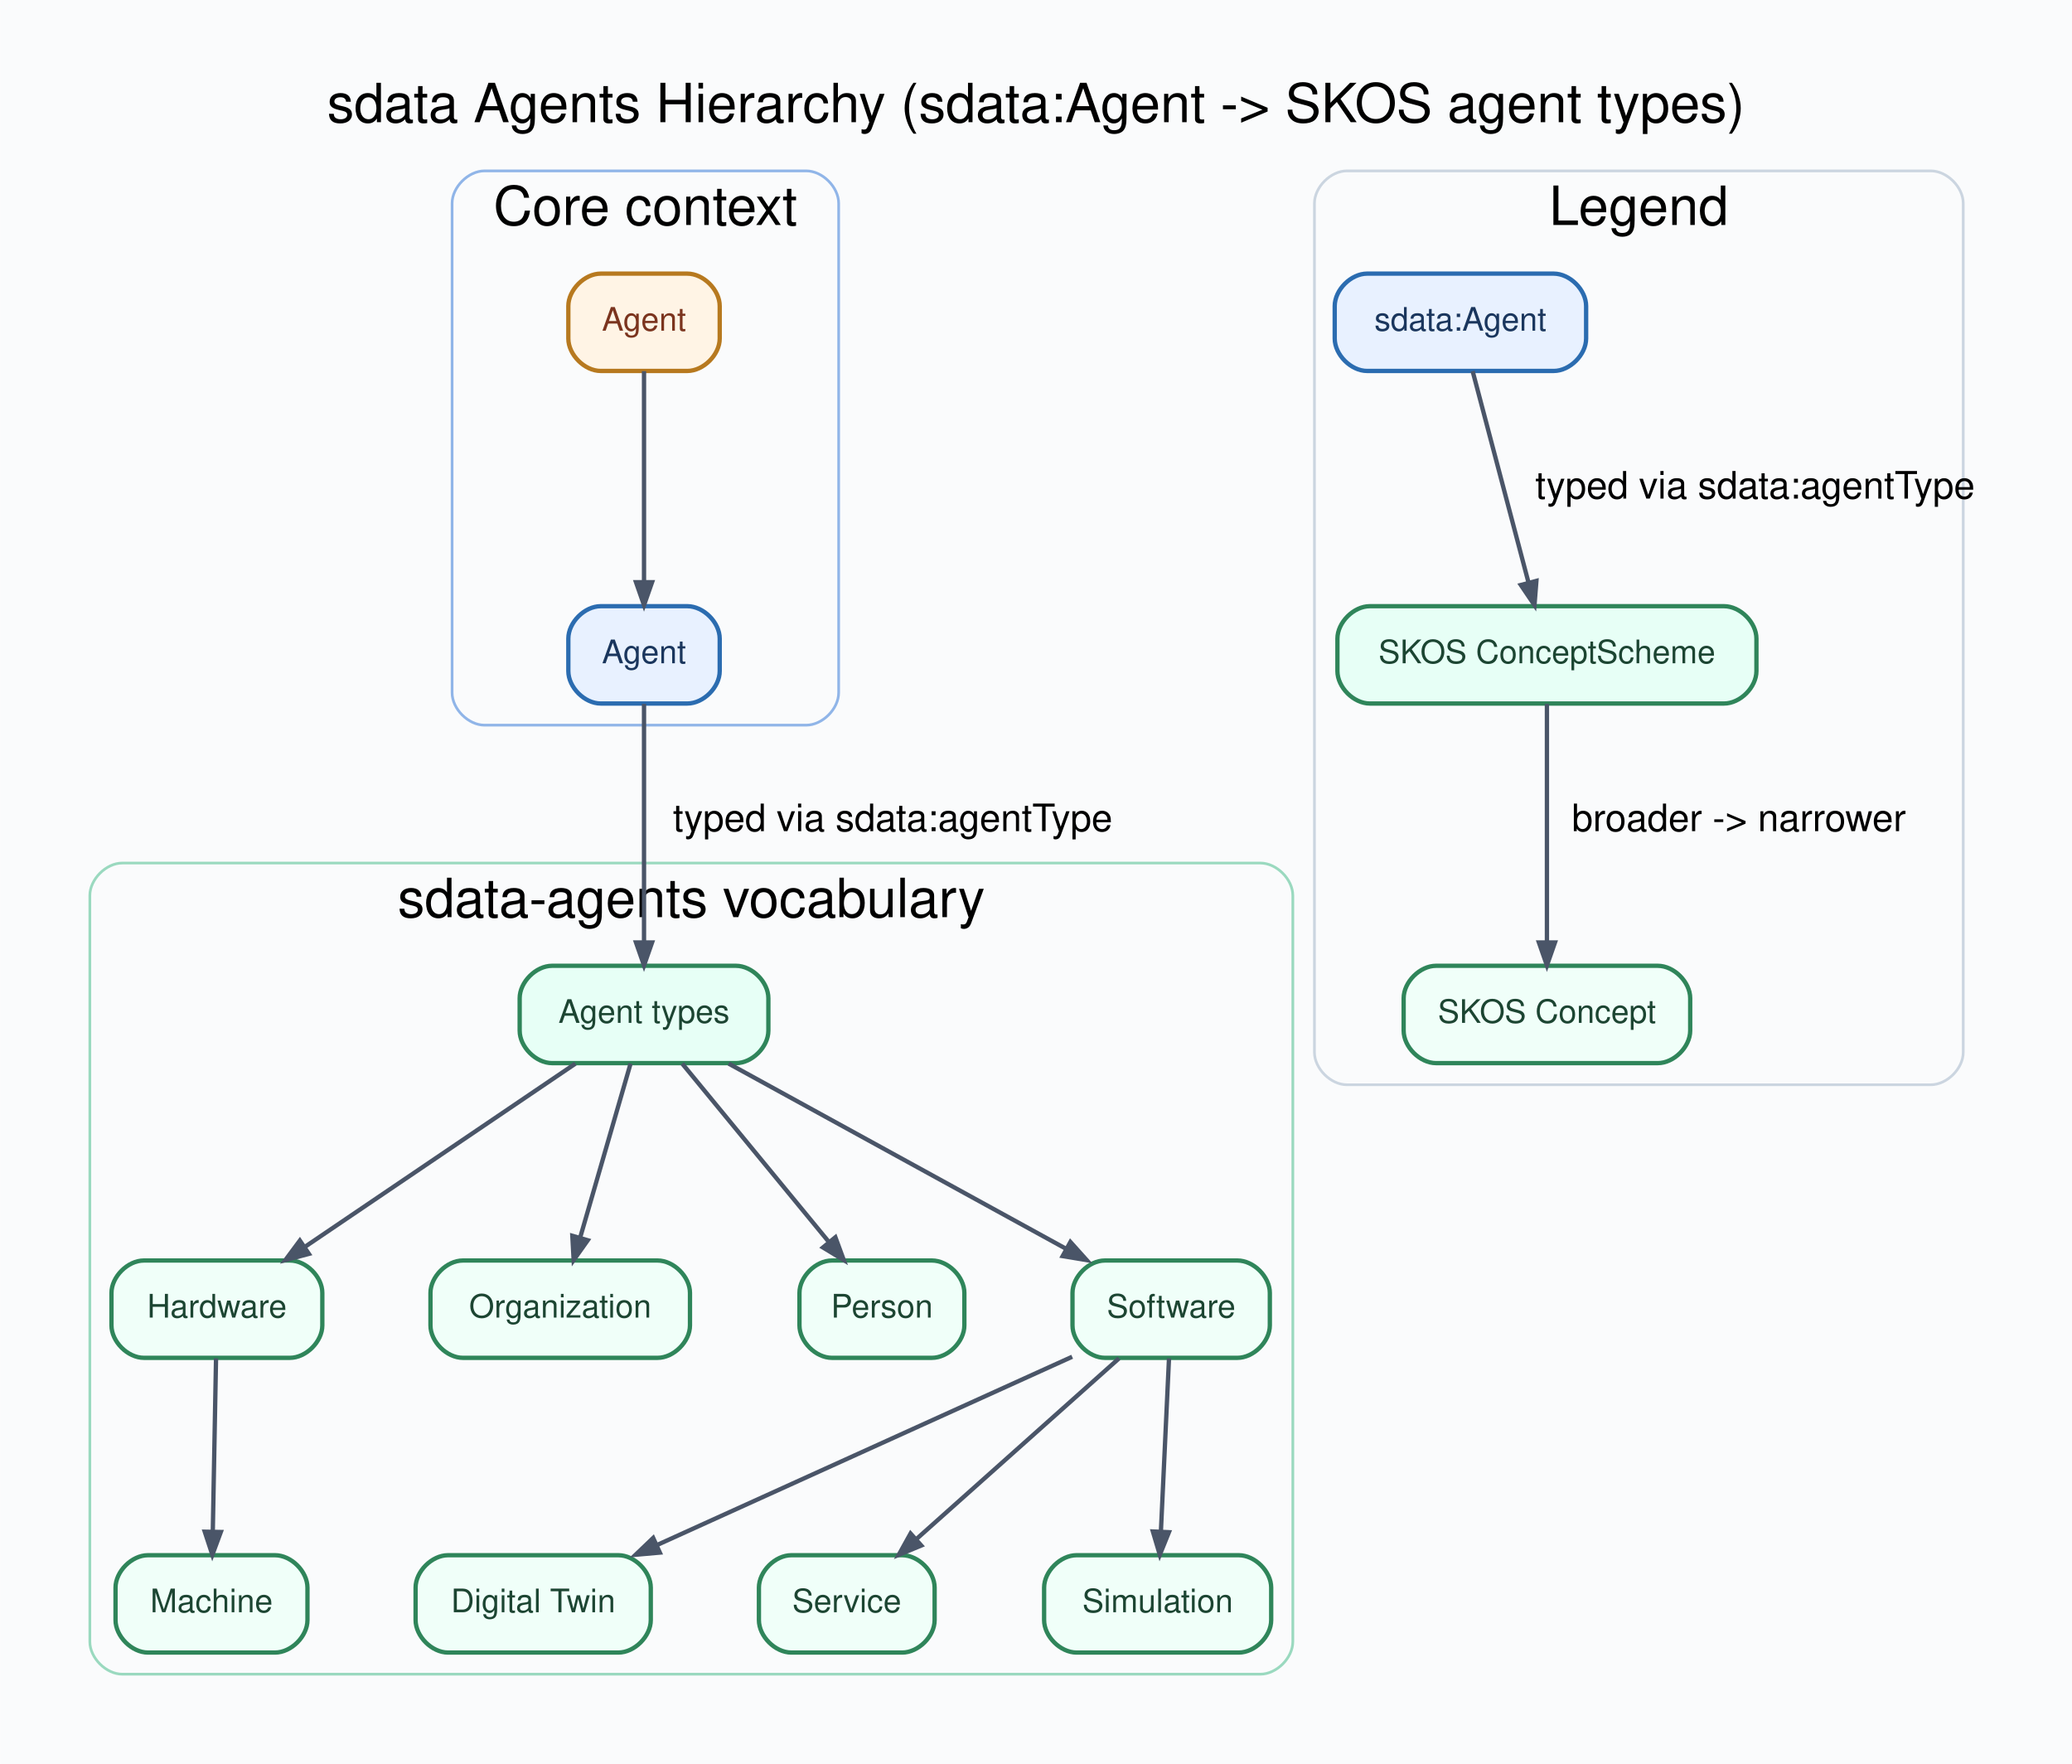
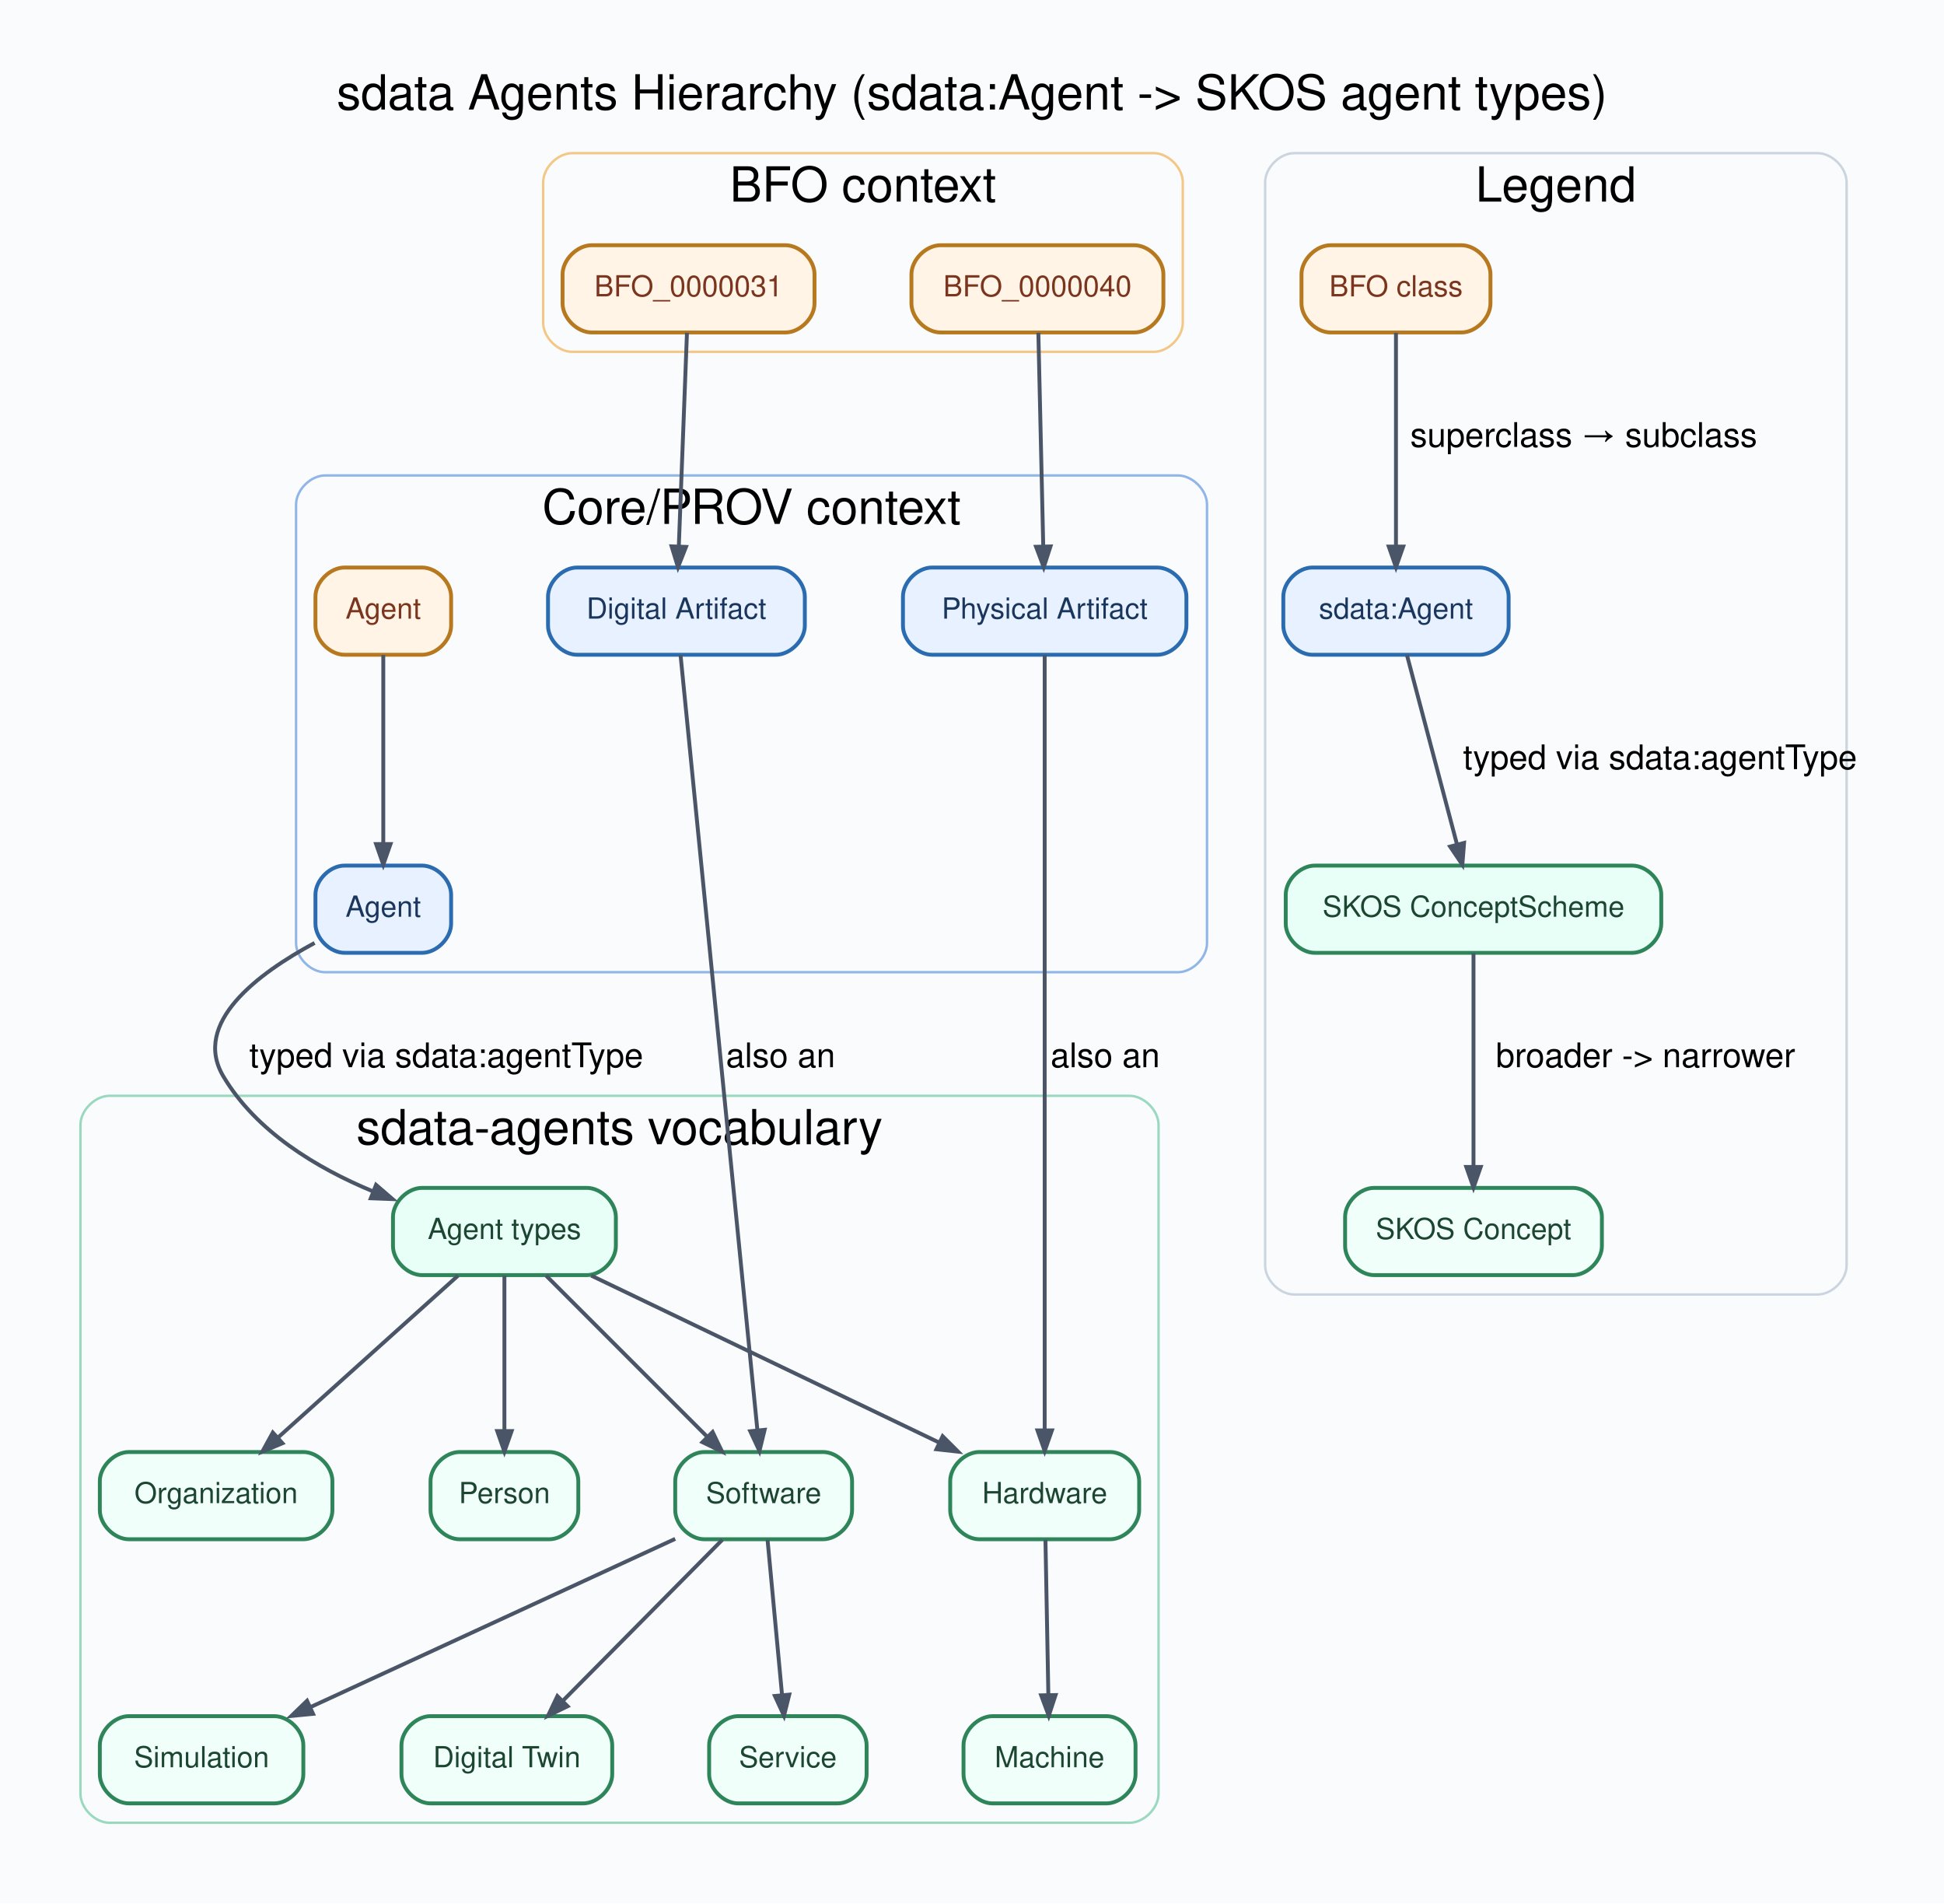
- <svg xmlns="http://www.w3.org/2000/svg" width="766pt" height="652pt" viewBox="0.00 0.00 766.40 652.40">
-   <g id="graph0" class="graph" transform="scale(1 1) rotate(0) translate(25.2 627.2)">
-     <polygon fill="#fafbfc" stroke="transparent" points="-25.2,25.2 -25.2,-627.2 741.2,-627.2 741.2,25.2 -25.2,25.2" />
-     <text text-anchor="middle" x="358" y="-582" font-family="Helvetica,sans-Serif" font-size="20.00">sdata Agents Hierarchy (sdata:Agent -&gt; SKOS agent types)</text>
+ <svg xmlns="http://www.w3.org/2000/svg" width="802pt" height="785pt" viewBox="0.00 0.00 802.40 785.40">
+   <g id="graph0" class="graph" transform="scale(1 1) rotate(0) translate(25.2 760.2)">
+     <polygon fill="#fafbfc" stroke="transparent" points="-25.2,25.2 -25.2,-760.2 777.2,-760.2 777.2,25.2 -25.2,25.2" />
+     <text text-anchor="middle" x="376" y="-715" font-family="Helvetica,sans-Serif" font-size="20.00">sdata Agents Hierarchy (sdata:Agent -&gt; SKOS agent types)</text>
    <g id="clust1" class="cluster">
-       <path fill="#fafbfc" stroke="#90b5e8" d="M154,-359C154,-359 273,-359 273,-359 279,-359 285,-365 285,-371 285,-371 285,-552 285,-552 285,-558 279,-564 273,-564 273,-564 154,-564 154,-564 148,-564 142,-558 142,-552 142,-552 142,-371 142,-371 142,-365 148,-359 154,-359" />
-       <text text-anchor="middle" x="213.5" y="-544" font-family="Helvetica,sans-Serif" font-size="20.00">Core context</text>
+       <path fill="#fafbfc" stroke="#90b5e8" d="M109,-359C109,-359 461,-359 461,-359 467,-359 473,-365 473,-371 473,-371 473,-552 473,-552 473,-558 467,-564 461,-564 461,-564 109,-564 109,-564 103,-564 97,-558 97,-552 97,-552 97,-371 97,-371 97,-365 103,-359 109,-359" />
+       <text text-anchor="middle" x="285" y="-544" font-family="Helvetica,sans-Serif" font-size="20.00">Core/PROV context</text>
    </g>
    <g id="clust2" class="cluster">
+       <path fill="#fafbfc" stroke="#f3c887" d="M211,-615C211,-615 451,-615 451,-615 457,-615 463,-621 463,-627 463,-627 463,-685 463,-685 463,-691 457,-697 451,-697 451,-697 211,-697 211,-697 205,-697 199,-691 199,-685 199,-685 199,-627 199,-627 199,-621 205,-615 211,-615" />
+       <text text-anchor="middle" x="331" y="-677" font-family="Helvetica,sans-Serif" font-size="20.00">BFO context</text>
+     </g>
+     <g id="clust3" class="cluster">
      <path fill="#fafbfc" stroke="#9ad9bf" d="M20,-8C20,-8 441,-8 441,-8 447,-8 453,-14 453,-20 453,-20 453,-296 453,-296 453,-302 447,-308 441,-308 441,-308 20,-308 20,-308 14,-308 8,-302 8,-296 8,-296 8,-20 8,-20 8,-14 14,-8 20,-8" />
      <text text-anchor="middle" x="230.5" y="-288" font-family="Helvetica,sans-Serif" font-size="20.00">sdata-agents vocabulary</text>
    </g>
-     <g id="clust3" class="cluster">
-       <path fill="#fafbfc" stroke="#cbd5e0" d="M473,-226C473,-226 689,-226 689,-226 695,-226 701,-232 701,-238 701,-238 701,-552 701,-552 701,-558 695,-564 689,-564 689,-564 473,-564 473,-564 467,-564 461,-558 461,-552 461,-552 461,-238 461,-238 461,-232 467,-226 473,-226" />
-       <text text-anchor="middle" x="581" y="-544" font-family="Helvetica,sans-Serif" font-size="20.00">Legend</text>
+     <g id="clust4" class="cluster">
+       <path fill="#fafbfc" stroke="#cbd5e0" d="M509,-226C509,-226 725,-226 725,-226 731,-226 737,-232 737,-238 737,-238 737,-685 737,-685 737,-691 731,-697 725,-697 725,-697 509,-697 509,-697 503,-697 497,-691 497,-685 497,-685 497,-238 497,-238 497,-232 503,-226 509,-226" />
+       <text text-anchor="middle" x="617" y="-677" font-family="Helvetica,sans-Serif" font-size="20.00">Legend</text>
    </g>
    <g id="node1" class="node">
-       <path fill="#fff4e5" stroke="#b7791f" stroke-width="1.6" d="M229,-526C229,-526 197,-526 197,-526 191,-526 185,-520 185,-514 185,-514 185,-502 185,-502 185,-496 191,-490 197,-490 197,-490 229,-490 229,-490 235,-490 241,-496 241,-502 241,-502 241,-514 241,-514 241,-520 235,-526 229,-526" />
-       <text text-anchor="middle" x="213" y="-504.9" font-family="Helvetica,sans-Serif" font-size="12.00" fill="#7b341e">Agent</text>
+       <path fill="#fff4e5" stroke="#b7791f" stroke-width="1.6" d="M149,-526C149,-526 117,-526 117,-526 111,-526 105,-520 105,-514 105,-514 105,-502 105,-502 105,-496 111,-490 117,-490 117,-490 149,-490 149,-490 155,-490 161,-496 161,-502 161,-502 161,-514 161,-514 161,-520 155,-526 149,-526" />
+       <text text-anchor="middle" x="133" y="-504.9" font-family="Helvetica,sans-Serif" font-size="12.00" fill="#7b341e">Agent</text>
    </g>
    <g id="node2" class="node">
-       <path fill="#e8f1ff" stroke="#2b6cb0" stroke-width="1.6" d="M229,-403C229,-403 197,-403 197,-403 191,-403 185,-397 185,-391 185,-391 185,-379 185,-379 185,-373 191,-367 197,-367 197,-367 229,-367 229,-367 235,-367 241,-373 241,-379 241,-379 241,-391 241,-391 241,-397 235,-403 229,-403" />
-       <text text-anchor="middle" x="213" y="-381.9" font-family="Helvetica,sans-Serif" font-size="12.00" fill="#1a365d">Agent</text>
+       <path fill="#e8f1ff" stroke="#2b6cb0" stroke-width="1.6" d="M149,-403C149,-403 117,-403 117,-403 111,-403 105,-397 105,-391 105,-391 105,-379 105,-379 105,-373 111,-367 117,-367 117,-367 149,-367 149,-367 155,-367 161,-373 161,-379 161,-379 161,-391 161,-391 161,-397 155,-403 149,-403" />
+       <text text-anchor="middle" x="133" y="-381.9" font-family="Helvetica,sans-Serif" font-size="12.00" fill="#1a365d">Agent</text>
+     </g>
+     <g id="edge6" class="edge">
+       <path fill="none" stroke="#4a5568" stroke-width="1.6" d="M133,-489.92C133,-469.68 133,-435.73 133,-412.16" />
+       <polygon fill="#4a5568" stroke="#4a5568" stroke-width="1.6" points="135.98,-411.88 133,-403.38 130.03,-411.88 135.98,-411.88" />
+     </g>
+     <g id="node7" class="node">
+       <path fill="#e7fff6" stroke="#2f855a" stroke-width="1.6" d="M217,-270C217,-270 149,-270 149,-270 143,-270 137,-264 137,-258 137,-258 137,-246 137,-246 137,-240 143,-234 149,-234 149,-234 217,-234 217,-234 223,-234 229,-240 229,-246 229,-246 229,-258 229,-258 229,-264 223,-270 217,-270" />
+       <text text-anchor="middle" x="183" y="-248.9" font-family="Helvetica,sans-Serif" font-size="12.00" fill="#1c4532">Agent types</text>
+     </g>
+     <g id="edge7" class="edge">
+       <path fill="none" stroke="#4a5568" stroke-width="1.6" d="M104.65,-371.08C81.26,-358.48 53.88,-338.06 67,-316 80.52,-293.27 105.42,-278.23 128.7,-268.57" />
+       <polygon fill="#4a5568" stroke="#4a5568" stroke-width="1.6" points="130.01,-271.25 136.84,-265.37 127.84,-265.71 130.01,-271.25" />
+       <text text-anchor="middle" x="159" y="-319.8" font-family="Helvetica,sans-Serif" font-size="14.00">typed via sdata:agentType</text>
+     </g>
+     <g id="node3" class="node">
+       <path fill="#e8f1ff" stroke="#2b6cb0" stroke-width="1.6" d="M295,-526C295,-526 213,-526 213,-526 207,-526 201,-520 201,-514 201,-514 201,-502 201,-502 201,-496 207,-490 213,-490 213,-490 295,-490 295,-490 301,-490 307,-496 307,-502 307,-502 307,-514 307,-514 307,-520 301,-526 295,-526" />
+       <text text-anchor="middle" x="254" y="-504.9" font-family="Helvetica,sans-Serif" font-size="12.00" fill="#1a365d">Digital Artifact</text>
+     </g>
+     <g id="node15" class="node">
+       <path fill="#f0fff9" stroke="#2f855a" stroke-width="1.6" d="M314.5,-161C314.5,-161 265.5,-161 265.5,-161 259.5,-161 253.5,-155 253.5,-149 253.5,-149 253.5,-137 253.5,-137 253.5,-131 259.5,-125 265.5,-125 265.5,-125 314.5,-125 314.5,-125 320.5,-125 326.5,-131 326.5,-137 326.5,-137 326.5,-149 326.5,-149 326.5,-155 320.5,-161 314.5,-161" />
+       <text text-anchor="middle" x="290" y="-139.9" font-family="Helvetica,sans-Serif" font-size="12.00" fill="#1c4532">Software</text>
+     </g>
+     <g id="edge8" class="edge">
+       <path fill="none" stroke="#4a5568" stroke-width="1.6" d="M255.69,-489.98C261.46,-431.76 280.45,-240.31 287.41,-170.11" />
+       <polygon fill="#4a5568" stroke="#4a5568" stroke-width="1.6" points="290.4,-170.16 288.27,-161.41 284.47,-169.57 290.4,-170.16" />
+       <text text-anchor="middle" x="297" y="-319.8" font-family="Helvetica,sans-Serif" font-size="14.00">also an</text>
+     </g>
+     <g id="node4" class="node">
+       <path fill="#e8f1ff" stroke="#2b6cb0" stroke-width="1.6" d="M452.5,-526C452.5,-526 359.5,-526 359.5,-526 353.5,-526 347.5,-520 347.5,-514 347.5,-514 347.5,-502 347.5,-502 347.5,-496 353.5,-490 359.5,-490 359.5,-490 452.5,-490 452.5,-490 458.5,-490 464.5,-496 464.5,-502 464.5,-502 464.5,-514 464.5,-514 464.5,-520 458.5,-526 452.5,-526" />
+       <text text-anchor="middle" x="406" y="-504.9" font-family="Helvetica,sans-Serif" font-size="12.00" fill="#1a365d">Physical Artifact</text>
+     </g>
+     <g id="node9" class="node">
+       <path fill="#f0fff9" stroke="#2f855a" stroke-width="1.6" d="M433,-161C433,-161 379,-161 379,-161 373,-161 367,-155 367,-149 367,-149 367,-137 367,-137 367,-131 373,-125 379,-125 379,-125 433,-125 433,-125 439,-125 445,-131 445,-137 445,-137 445,-149 445,-149 445,-155 439,-161 433,-161" />
+       <text text-anchor="middle" x="406" y="-139.9" font-family="Helvetica,sans-Serif" font-size="12.00" fill="#1c4532">Hardware</text>
+     </g>
+     <g id="edge9" class="edge">
+       <path fill="none" stroke="#4a5568" stroke-width="1.6" d="M406,-489.98C406,-431.76 406,-240.31 406,-170.11" />
+       <polygon fill="#4a5568" stroke="#4a5568" stroke-width="1.6" points="408.98,-169.91 406,-161.41 403.03,-169.91 408.98,-169.91" />
+       <text text-anchor="middle" x="431" y="-319.8" font-family="Helvetica,sans-Serif" font-size="14.00">also an</text>
+     </g>
+     <g id="node5" class="node">
+       <path fill="#fff4e5" stroke="#b7791f" stroke-width="1.6" d="M299,-659C299,-659 219,-659 219,-659 213,-659 207,-653 207,-647 207,-647 207,-635 207,-635 207,-629 213,-623 219,-623 219,-623 299,-623 299,-623 305,-623 311,-629 311,-635 311,-635 311,-647 311,-647 311,-653 305,-659 299,-659" />
+       <text text-anchor="middle" x="259" y="-637.9" font-family="Helvetica,sans-Serif" font-size="12.00" fill="#7b341e">BFO_0000031</text>
+     </g>
+     <g id="edge4" class="edge">
+       <path fill="none" stroke="#4a5568" stroke-width="1.6" d="M258.35,-622.87C257.49,-600.42 255.98,-560.82 254.98,-534.74" />
+       <polygon fill="#4a5568" stroke="#4a5568" stroke-width="1.6" points="257.95,-534.51 254.65,-526.13 252.01,-534.74 257.95,-534.51" />
+     </g>
+     <g id="node6" class="node">
+       <path fill="#fff4e5" stroke="#b7791f" stroke-width="1.6" d="M443,-659C443,-659 363,-659 363,-659 357,-659 351,-653 351,-647 351,-647 351,-635 351,-635 351,-629 357,-623 363,-623 363,-623 443,-623 443,-623 449,-623 455,-629 455,-635 455,-635 455,-647 455,-647 455,-653 449,-659 443,-659" />
+       <text text-anchor="middle" x="403" y="-637.9" font-family="Helvetica,sans-Serif" font-size="12.00" fill="#7b341e">BFO_0000040</text>
+     </g>
+     <g id="edge5" class="edge">
+       <path fill="none" stroke="#4a5568" stroke-width="1.6" d="M403.39,-622.87C403.91,-600.42 404.81,-560.82 405.41,-534.74" />
+       <polygon fill="#4a5568" stroke="#4a5568" stroke-width="1.6" points="408.39,-534.7 405.61,-526.13 402.44,-534.56 408.39,-534.7" />
+     </g>
+     <g id="edge10" class="edge">
+       <path fill="none" stroke="#4a5568" stroke-width="1.6" d="M218.83,-233.81C257.92,-215.05 320.52,-185.02 362.43,-164.91" />
+       <polygon fill="#4a5568" stroke="#4a5568" stroke-width="1.6" points="363.88,-167.51 370.26,-161.15 361.31,-162.14 363.88,-167.51" />
+     </g>
+     <g id="node11" class="node">
+       <path fill="#f0fff9" stroke="#2f855a" stroke-width="1.6" d="M100,-161C100,-161 28,-161 28,-161 22,-161 16,-155 16,-149 16,-149 16,-137 16,-137 16,-131 22,-125 28,-125 28,-125 100,-125 100,-125 106,-125 112,-131 112,-137 112,-137 112,-149 112,-149 112,-155 106,-161 100,-161" />
+       <text text-anchor="middle" x="64" y="-139.9" font-family="Helvetica,sans-Serif" font-size="12.00" fill="#1c4532">Organization</text>
+     </g>
+     <g id="edge11" class="edge">
+       <path fill="none" stroke="#4a5568" stroke-width="1.6" d="M163.88,-233.81C143.76,-215.71 111.96,-187.12 89.66,-167.08" />
+       <polygon fill="#4a5568" stroke="#4a5568" stroke-width="1.6" points="91.38,-164.62 83.07,-161.15 87.4,-169.04 91.38,-164.62" />
+     </g>
+     <g id="node12" class="node">
+       <path fill="#f0fff9" stroke="#2f855a" stroke-width="1.6" d="M201.5,-161C201.5,-161 164.5,-161 164.5,-161 158.5,-161 152.5,-155 152.5,-149 152.5,-149 152.5,-137 152.5,-137 152.5,-131 158.5,-125 164.5,-125 164.5,-125 201.5,-125 201.5,-125 207.5,-125 213.5,-131 213.5,-137 213.5,-137 213.5,-149 213.5,-149 213.5,-155 207.5,-161 201.5,-161" />
+       <text text-anchor="middle" x="183" y="-139.9" font-family="Helvetica,sans-Serif" font-size="12.00" fill="#1c4532">Person</text>
+     </g>
+     <g id="edge12" class="edge">
+       <path fill="none" stroke="#4a5568" stroke-width="1.6" d="M183,-233.81C183,-216.49 183,-189.57 183,-169.71" />
+       <polygon fill="#4a5568" stroke="#4a5568" stroke-width="1.6" points="185.98,-169.65 183,-161.15 180.03,-169.65 185.98,-169.65" />
+     </g>
+     <g id="edge13" class="edge">
+       <path fill="none" stroke="#4a5568" stroke-width="1.6" d="M200.19,-233.81C218.21,-215.79 246.63,-187.37 266.66,-167.34" />
+       <polygon fill="#4a5568" stroke="#4a5568" stroke-width="1.6" points="268.94,-169.26 272.85,-161.15 264.74,-165.06 268.94,-169.26" />
+     </g>
+     <g id="node8" class="node">
+       <path fill="#f0fff9" stroke="#2f855a" stroke-width="1.6" d="M215.5,-52C215.5,-52 152.5,-52 152.5,-52 146.5,-52 140.5,-46 140.5,-40 140.5,-40 140.5,-28 140.5,-28 140.5,-22 146.5,-16 152.5,-16 152.5,-16 215.5,-16 215.5,-16 221.5,-16 227.5,-22 227.5,-28 227.5,-28 227.5,-40 227.5,-40 227.5,-46 221.5,-52 215.5,-52" />
+       <text text-anchor="middle" x="184" y="-30.9" font-family="Helvetica,sans-Serif" font-size="12.00" fill="#1c4532">Digital Twin</text>
+     </g>
+     <g id="node10" class="node">
+       <path fill="#f0fff9" stroke="#2f855a" stroke-width="1.6" d="M431.5,-52C431.5,-52 384.5,-52 384.5,-52 378.5,-52 372.5,-46 372.5,-40 372.5,-40 372.5,-28 372.5,-28 372.5,-22 378.5,-16 384.5,-16 384.5,-16 431.5,-16 431.5,-16 437.5,-16 443.5,-22 443.5,-28 443.5,-28 443.5,-40 443.5,-40 443.5,-46 437.5,-52 431.5,-52" />
+       <text text-anchor="middle" x="408" y="-30.9" font-family="Helvetica,sans-Serif" font-size="12.00" fill="#1c4532">Machine</text>
+     </g>
+     <g id="edge14" class="edge">
+       <path fill="none" stroke="#4a5568" stroke-width="1.6" d="M406.32,-124.81C406.64,-107.49 407.15,-80.57 407.52,-60.71" />
+       <polygon fill="#4a5568" stroke="#4a5568" stroke-width="1.6" points="410.49,-60.7 407.68,-52.15 404.55,-60.59 410.49,-60.7" />
+     </g>
+     <g id="node13" class="node">
+       <path fill="#f0fff9" stroke="#2f855a" stroke-width="1.6" d="M320.5,-52C320.5,-52 279.5,-52 279.5,-52 273.5,-52 267.5,-46 267.5,-40 267.5,-40 267.5,-28 267.5,-28 267.5,-22 273.5,-16 279.5,-16 279.5,-16 320.5,-16 320.5,-16 326.5,-16 332.5,-22 332.5,-28 332.5,-28 332.5,-40 332.5,-40 332.5,-46 326.5,-52 320.5,-52" />
+       <text text-anchor="middle" x="300" y="-30.9" font-family="Helvetica,sans-Serif" font-size="12.00" fill="#1c4532">Service</text>
+     </g>
+     <g id="node14" class="node">
+       <path fill="#f0fff9" stroke="#2f855a" stroke-width="1.6" d="M88,-52C88,-52 28,-52 28,-52 22,-52 16,-46 16,-40 16,-40 16,-28 16,-28 16,-22 22,-16 28,-16 28,-16 88,-16 88,-16 94,-16 100,-22 100,-28 100,-28 100,-40 100,-40 100,-46 94,-52 88,-52" />
+       <text text-anchor="middle" x="58" y="-30.9" font-family="Helvetica,sans-Serif" font-size="12.00" fill="#1c4532">Simulation</text>
+     </g>
+     <g id="edge15" class="edge">
+       <path fill="none" stroke="#4a5568" stroke-width="1.6" d="M272.97,-124.81C255.12,-106.79 226.97,-78.37 207.12,-58.34" />
+       <polygon fill="#4a5568" stroke="#4a5568" stroke-width="1.6" points="209.08,-56.09 200.99,-52.15 204.86,-60.28 209.08,-56.09" />
+     </g>
+     <g id="edge16" class="edge">
+       <path fill="none" stroke="#4a5568" stroke-width="1.6" d="M291.61,-124.81C293.22,-107.49 295.74,-80.57 297.6,-60.71" />
+       <polygon fill="#4a5568" stroke="#4a5568" stroke-width="1.6" points="300.57,-60.89 298.4,-52.15 294.64,-60.33 300.57,-60.89" />
+     </g>
+     <g id="edge17" class="edge">
+       <path fill="none" stroke="#4a5568" stroke-width="1.6" d="M253.49,-125.16C212.77,-106.38 146.86,-75.98 102.98,-55.75" />
+       <polygon fill="#4a5568" stroke="#4a5568" stroke-width="1.6" points="104.02,-52.95 95.06,-52.09 101.53,-58.35 104.02,-52.95" />
+     </g>
+     <g id="node16" class="node">
+       <path fill="#e8f1ff" stroke="#2b6cb0" stroke-width="1.6" d="M585.5,-526C585.5,-526 516.5,-526 516.5,-526 510.5,-526 504.5,-520 504.5,-514 504.5,-514 504.5,-502 504.5,-502 504.5,-496 510.5,-490 516.5,-490 516.5,-490 585.5,-490 585.5,-490 591.5,-490 597.5,-496 597.5,-502 597.5,-502 597.5,-514 597.5,-514 597.5,-520 591.5,-526 585.5,-526" />
+       <text text-anchor="middle" x="551" y="-504.9" font-family="Helvetica,sans-Serif" font-size="12.00" fill="#1a365d">sdata:Agent</text>
+     </g>
+     <g id="node17" class="node">
+       <path fill="#e7fff6" stroke="#2f855a" stroke-width="1.6" d="M648.5,-403C648.5,-403 517.5,-403 517.5,-403 511.5,-403 505.5,-397 505.5,-391 505.5,-391 505.5,-379 505.5,-379 505.5,-373 511.5,-367 517.5,-367 517.5,-367 648.5,-367 648.5,-367 654.5,-367 660.5,-373 660.5,-379 660.5,-379 660.5,-391 660.5,-391 660.5,-397 654.5,-403 648.5,-403" />
+       <text text-anchor="middle" x="583" y="-381.9" font-family="Helvetica,sans-Serif" font-size="12.00" fill="#1c4532">SKOS ConceptScheme</text>
+     </g>
+     <g id="edge1" class="edge">
+       <path fill="none" stroke="#4a5568" stroke-width="1.6" d="M555.52,-489.92C560.89,-469.59 569.93,-435.42 576.16,-411.85" />
+       <polygon fill="#4a5568" stroke="#4a5568" stroke-width="1.6" points="579.11,-412.36 578.4,-403.38 573.35,-410.84 579.11,-412.36" />
+       <text text-anchor="middle" x="660" y="-442.8" font-family="Helvetica,sans-Serif" font-size="14.00">typed via sdata:agentType</text>
+     </g>
+     <g id="node19" class="node">
+       <path fill="#f0fff9" stroke="#2f855a" stroke-width="1.6" d="M624,-270C624,-270 542,-270 542,-270 536,-270 530,-264 530,-258 530,-258 530,-246 530,-246 530,-240 536,-234 542,-234 542,-234 624,-234 624,-234 630,-234 636,-240 636,-246 636,-246 636,-258 636,-258 636,-264 630,-270 624,-270" />
+       <text text-anchor="middle" x="583" y="-248.9" font-family="Helvetica,sans-Serif" font-size="12.00" fill="#1c4532">SKOS Concept</text>
    </g>
    <g id="edge3" class="edge">
-       <path fill="none" stroke="#4a5568" stroke-width="1.6" d="M213,-489.92C213,-469.68 213,-435.73 213,-412.16" />
-       <polygon fill="#4a5568" stroke="#4a5568" stroke-width="1.6" points="215.98,-411.88 213,-403.38 210.03,-411.88 215.98,-411.88" />
+       <path fill="none" stroke="#4a5568" stroke-width="1.6" d="M583,-366.87C583,-344.42 583,-304.82 583,-278.74" />
+       <polygon fill="#4a5568" stroke="#4a5568" stroke-width="1.6" points="585.98,-278.63 583,-270.13 580.03,-278.63 585.98,-278.63" />
+       <text text-anchor="middle" x="654" y="-319.8" font-family="Helvetica,sans-Serif" font-size="14.00">broader -&gt; narrower</text>
    </g>
-     <g id="node3" class="node">
-       <path fill="#e7fff6" stroke="#2f855a" stroke-width="1.6" d="M247,-270C247,-270 179,-270 179,-270 173,-270 167,-264 167,-258 167,-258 167,-246 167,-246 167,-240 173,-234 179,-234 179,-234 247,-234 247,-234 253,-234 259,-240 259,-246 259,-246 259,-258 259,-258 259,-264 253,-270 247,-270" />
-       <text text-anchor="middle" x="213" y="-248.9" font-family="Helvetica,sans-Serif" font-size="12.00" fill="#1c4532">Agent types</text>
-     </g>
-     <g id="edge4" class="edge">
-       <path fill="none" stroke="#4a5568" stroke-width="1.6" d="M213,-366.87C213,-344.42 213,-304.82 213,-278.74" />
-       <polygon fill="#4a5568" stroke="#4a5568" stroke-width="1.6" points="215.98,-278.63 213,-270.13 210.03,-278.63 215.98,-278.63" />
-       <text text-anchor="middle" x="305" y="-319.8" font-family="Helvetica,sans-Serif" font-size="14.00">typed via sdata:agentType</text>
-     </g>
-     <g id="node5" class="node">
-       <path fill="#f0fff9" stroke="#2f855a" stroke-width="1.6" d="M82,-161C82,-161 28,-161 28,-161 22,-161 16,-155 16,-149 16,-149 16,-137 16,-137 16,-131 22,-125 28,-125 28,-125 82,-125 82,-125 88,-125 94,-131 94,-137 94,-137 94,-149 94,-149 94,-155 88,-161 82,-161" />
-       <text text-anchor="middle" x="55" y="-139.9" font-family="Helvetica,sans-Serif" font-size="12.00" fill="#1c4532">Hardware</text>
-     </g>
-     <g id="edge5" class="edge">
-       <path fill="none" stroke="#4a5568" stroke-width="1.6" d="M187.61,-233.81C160.43,-215.4 117.22,-186.14 87.55,-166.05" />
-       <polygon fill="#4a5568" stroke="#4a5568" stroke-width="1.6" points="89.03,-163.45 80.32,-161.15 85.69,-168.38 89.03,-163.45" />
-     </g>
-     <g id="node7" class="node">
-       <path fill="#f0fff9" stroke="#2f855a" stroke-width="1.6" d="M218,-161C218,-161 146,-161 146,-161 140,-161 134,-155 134,-149 134,-149 134,-137 134,-137 134,-131 140,-125 146,-125 146,-125 218,-125 218,-125 224,-125 230,-131 230,-137 230,-137 230,-149 230,-149 230,-155 224,-161 218,-161" />
-       <text text-anchor="middle" x="182" y="-139.9" font-family="Helvetica,sans-Serif" font-size="12.00" fill="#1c4532">Organization</text>
-     </g>
-     <g id="edge6" class="edge">
-       <path fill="none" stroke="#4a5568" stroke-width="1.6" d="M208.02,-233.81C202.98,-216.42 195.13,-189.33 189.37,-169.45" />
-       <polygon fill="#4a5568" stroke="#4a5568" stroke-width="1.6" points="192.19,-168.49 186.97,-161.15 186.48,-170.14 192.19,-168.49" />
-     </g>
-     <g id="node8" class="node">
-       <path fill="#f0fff9" stroke="#2f855a" stroke-width="1.6" d="M319.5,-161C319.5,-161 282.5,-161 282.5,-161 276.5,-161 270.5,-155 270.5,-149 270.5,-149 270.5,-137 270.5,-137 270.5,-131 276.5,-125 282.5,-125 282.5,-125 319.5,-125 319.5,-125 325.5,-125 331.5,-131 331.5,-137 331.5,-137 331.5,-149 331.5,-149 331.5,-155 325.5,-161 319.5,-161" />
-       <text text-anchor="middle" x="301" y="-139.9" font-family="Helvetica,sans-Serif" font-size="12.00" fill="#1c4532">Person</text>
-     </g>
-     <g id="edge7" class="edge">
-       <path fill="none" stroke="#4a5568" stroke-width="1.6" d="M227.14,-233.81C241.83,-215.95 264.93,-187.86 281.38,-167.86" />
-       <polygon fill="#4a5568" stroke="#4a5568" stroke-width="1.6" points="283.79,-169.6 286.9,-161.15 279.2,-165.82 283.79,-169.6" />
-     </g>
-     <g id="node11" class="node">
-       <path fill="#f0fff9" stroke="#2f855a" stroke-width="1.6" d="M432.5,-161C432.5,-161 383.5,-161 383.5,-161 377.5,-161 371.5,-155 371.5,-149 371.5,-149 371.5,-137 371.5,-137 371.5,-131 377.5,-125 383.5,-125 383.5,-125 432.5,-125 432.5,-125 438.5,-125 444.5,-131 444.5,-137 444.5,-137 444.5,-149 444.5,-149 444.5,-155 438.5,-161 432.5,-161" />
-       <text text-anchor="middle" x="408" y="-139.9" font-family="Helvetica,sans-Serif" font-size="12.00" fill="#1c4532">Software</text>
-     </g>
-     <g id="edge8" class="edge">
-       <path fill="none" stroke="#4a5568" stroke-width="1.6" d="M244.33,-233.81C278.3,-215.17 332.57,-185.39 369.21,-165.28" />
-       <polygon fill="#4a5568" stroke="#4a5568" stroke-width="1.6" points="370.73,-167.85 376.75,-161.15 367.86,-162.63 370.73,-167.85" />
-     </g>
-     <g id="node4" class="node">
-       <path fill="#f0fff9" stroke="#2f855a" stroke-width="1.6" d="M203.5,-52C203.5,-52 140.5,-52 140.5,-52 134.5,-52 128.5,-46 128.5,-40 128.5,-40 128.5,-28 128.5,-28 128.5,-22 134.5,-16 140.5,-16 140.5,-16 203.5,-16 203.5,-16 209.5,-16 215.5,-22 215.5,-28 215.5,-28 215.5,-40 215.5,-40 215.5,-46 209.5,-52 203.5,-52" />
-       <text text-anchor="middle" x="172" y="-30.9" font-family="Helvetica,sans-Serif" font-size="12.00" fill="#1c4532">Digital Twin</text>
-     </g>
-     <g id="node6" class="node">
-       <path fill="#f0fff9" stroke="#2f855a" stroke-width="1.6" d="M76.5,-52C76.5,-52 29.5,-52 29.5,-52 23.5,-52 17.5,-46 17.5,-40 17.5,-40 17.5,-28 17.5,-28 17.5,-22 23.5,-16 29.5,-16 29.5,-16 76.5,-16 76.5,-16 82.5,-16 88.5,-22 88.5,-28 88.5,-28 88.5,-40 88.5,-40 88.5,-46 82.5,-52 76.5,-52" />
-       <text text-anchor="middle" x="53" y="-30.9" font-family="Helvetica,sans-Serif" font-size="12.00" fill="#1c4532">Machine</text>
-     </g>
-     <g id="edge9" class="edge">
-       <path fill="none" stroke="#4a5568" stroke-width="1.6" d="M54.68,-124.81C54.36,-107.49 53.85,-80.57 53.48,-60.71" />
-       <polygon fill="#4a5568" stroke="#4a5568" stroke-width="1.6" points="56.45,-60.59 53.32,-52.15 50.51,-60.7 56.45,-60.59" />
-     </g>
-     <g id="node9" class="node">
-       <path fill="#f0fff9" stroke="#2f855a" stroke-width="1.6" d="M308.5,-52C308.5,-52 267.5,-52 267.5,-52 261.5,-52 255.5,-46 255.5,-40 255.5,-40 255.5,-28 255.5,-28 255.5,-22 261.5,-16 267.5,-16 267.5,-16 308.5,-16 308.5,-16 314.5,-16 320.5,-22 320.5,-28 320.5,-28 320.5,-40 320.5,-40 320.5,-46 314.5,-52 308.5,-52" />
-       <text text-anchor="middle" x="288" y="-30.9" font-family="Helvetica,sans-Serif" font-size="12.00" fill="#1c4532">Service</text>
-     </g>
-     <g id="node10" class="node">
-       <path fill="#f0fff9" stroke="#2f855a" stroke-width="1.6" d="M433,-52C433,-52 373,-52 373,-52 367,-52 361,-46 361,-40 361,-40 361,-28 361,-28 361,-22 367,-16 373,-16 373,-16 433,-16 433,-16 439,-16 445,-22 445,-28 445,-28 445,-40 445,-40 445,-46 439,-52 433,-52" />
-       <text text-anchor="middle" x="403" y="-30.9" font-family="Helvetica,sans-Serif" font-size="12.00" fill="#1c4532">Simulation</text>
-     </g>
-     <g id="edge10" class="edge">
-       <path fill="none" stroke="#4a5568" stroke-width="1.6" d="M371.38,-125.4C329.98,-106.63 262.51,-76.04 217.69,-55.72" />
-       <polygon fill="#4a5568" stroke="#4a5568" stroke-width="1.6" points="218.85,-52.97 209.88,-52.17 216.39,-58.39 218.85,-52.97" />
-     </g>
-     <g id="edge11" class="edge">
-       <path fill="none" stroke="#4a5568" stroke-width="1.6" d="M388.72,-124.81C368.34,-106.64 336.09,-77.88 313.59,-57.82" />
-       <polygon fill="#4a5568" stroke="#4a5568" stroke-width="1.6" points="315.56,-55.59 307.23,-52.15 311.6,-60.03 315.56,-55.59" />
-     </g>
-     <g id="edge12" class="edge">
-       <path fill="none" stroke="#4a5568" stroke-width="1.6" d="M407.2,-124.81C406.39,-107.49 405.13,-80.57 404.2,-60.71" />
-       <polygon fill="#4a5568" stroke="#4a5568" stroke-width="1.6" points="407.17,-60.5 403.8,-52.15 401.23,-60.78 407.17,-60.5" />
-     </g>
-     <g id="node12" class="node">
-       <path fill="#e8f1ff" stroke="#2b6cb0" stroke-width="1.6" d="M549.5,-526C549.5,-526 480.5,-526 480.5,-526 474.5,-526 468.5,-520 468.5,-514 468.5,-514 468.5,-502 468.5,-502 468.5,-496 474.5,-490 480.5,-490 480.5,-490 549.5,-490 549.5,-490 555.5,-490 561.5,-496 561.5,-502 561.5,-502 561.5,-514 561.5,-514 561.5,-520 555.5,-526 549.5,-526" />
-       <text text-anchor="middle" x="515" y="-504.9" font-family="Helvetica,sans-Serif" font-size="12.00" fill="#1a365d">sdata:Agent</text>
-     </g>
-     <g id="node13" class="node">
-       <path fill="#e7fff6" stroke="#2f855a" stroke-width="1.6" d="M612.5,-403C612.5,-403 481.5,-403 481.5,-403 475.5,-403 469.5,-397 469.5,-391 469.5,-391 469.5,-379 469.5,-379 469.5,-373 475.5,-367 481.5,-367 481.5,-367 612.5,-367 612.5,-367 618.5,-367 624.5,-373 624.5,-379 624.5,-379 624.5,-391 624.5,-391 624.5,-397 618.5,-403 612.5,-403" />
-       <text text-anchor="middle" x="547" y="-381.9" font-family="Helvetica,sans-Serif" font-size="12.00" fill="#1c4532">SKOS ConceptScheme</text>
-     </g>
-     <g id="edge1" class="edge">
-       <path fill="none" stroke="#4a5568" stroke-width="1.6" d="M519.52,-489.92C524.89,-469.59 533.93,-435.42 540.16,-411.85" />
-       <polygon fill="#4a5568" stroke="#4a5568" stroke-width="1.6" points="543.11,-412.36 542.4,-403.38 537.35,-410.84 543.11,-412.36" />
-       <text text-anchor="middle" x="624" y="-442.8" font-family="Helvetica,sans-Serif" font-size="14.00">typed via sdata:agentType</text>
-     </g>
-     <g id="node14" class="node">
-       <path fill="#f0fff9" stroke="#2f855a" stroke-width="1.6" d="M588,-270C588,-270 506,-270 506,-270 500,-270 494,-264 494,-258 494,-258 494,-246 494,-246 494,-240 500,-234 506,-234 506,-234 588,-234 588,-234 594,-234 600,-240 600,-246 600,-246 600,-258 600,-258 600,-264 594,-270 588,-270" />
-       <text text-anchor="middle" x="547" y="-248.9" font-family="Helvetica,sans-Serif" font-size="12.00" fill="#1c4532">SKOS Concept</text>
+     <g id="node18" class="node">
+       <path fill="#fff4e5" stroke="#b7791f" stroke-width="1.6" d="M578,-659C578,-659 524,-659 524,-659 518,-659 512,-653 512,-647 512,-647 512,-635 512,-635 512,-629 518,-623 524,-623 524,-623 578,-623 578,-623 584,-623 590,-629 590,-635 590,-635 590,-647 590,-647 590,-653 584,-659 578,-659" />
+       <text text-anchor="middle" x="551" y="-637.9" font-family="Helvetica,sans-Serif" font-size="12.00" fill="#7b341e">BFO class</text>
    </g>
    <g id="edge2" class="edge">
-       <path fill="none" stroke="#4a5568" stroke-width="1.6" d="M547,-366.87C547,-344.42 547,-304.82 547,-278.74" />
-       <polygon fill="#4a5568" stroke="#4a5568" stroke-width="1.6" points="549.98,-278.63 547,-270.13 544.03,-278.63 549.98,-278.63" />
-       <text text-anchor="middle" x="618" y="-319.8" font-family="Helvetica,sans-Serif" font-size="14.00">broader -&gt; narrower</text>
+       <path fill="none" stroke="#4a5568" stroke-width="1.6" d="M551,-622.87C551,-600.42 551,-560.82 551,-534.74" />
+       <polygon fill="#4a5568" stroke="#4a5568" stroke-width="1.6" points="553.98,-534.63 551,-526.13 548.03,-534.63 553.98,-534.63" />
+       <text text-anchor="middle" x="628.5" y="-575.8" font-family="Helvetica,sans-Serif" font-size="14.00">superclass → subclass</text>
    </g>
  </g>
</svg>
